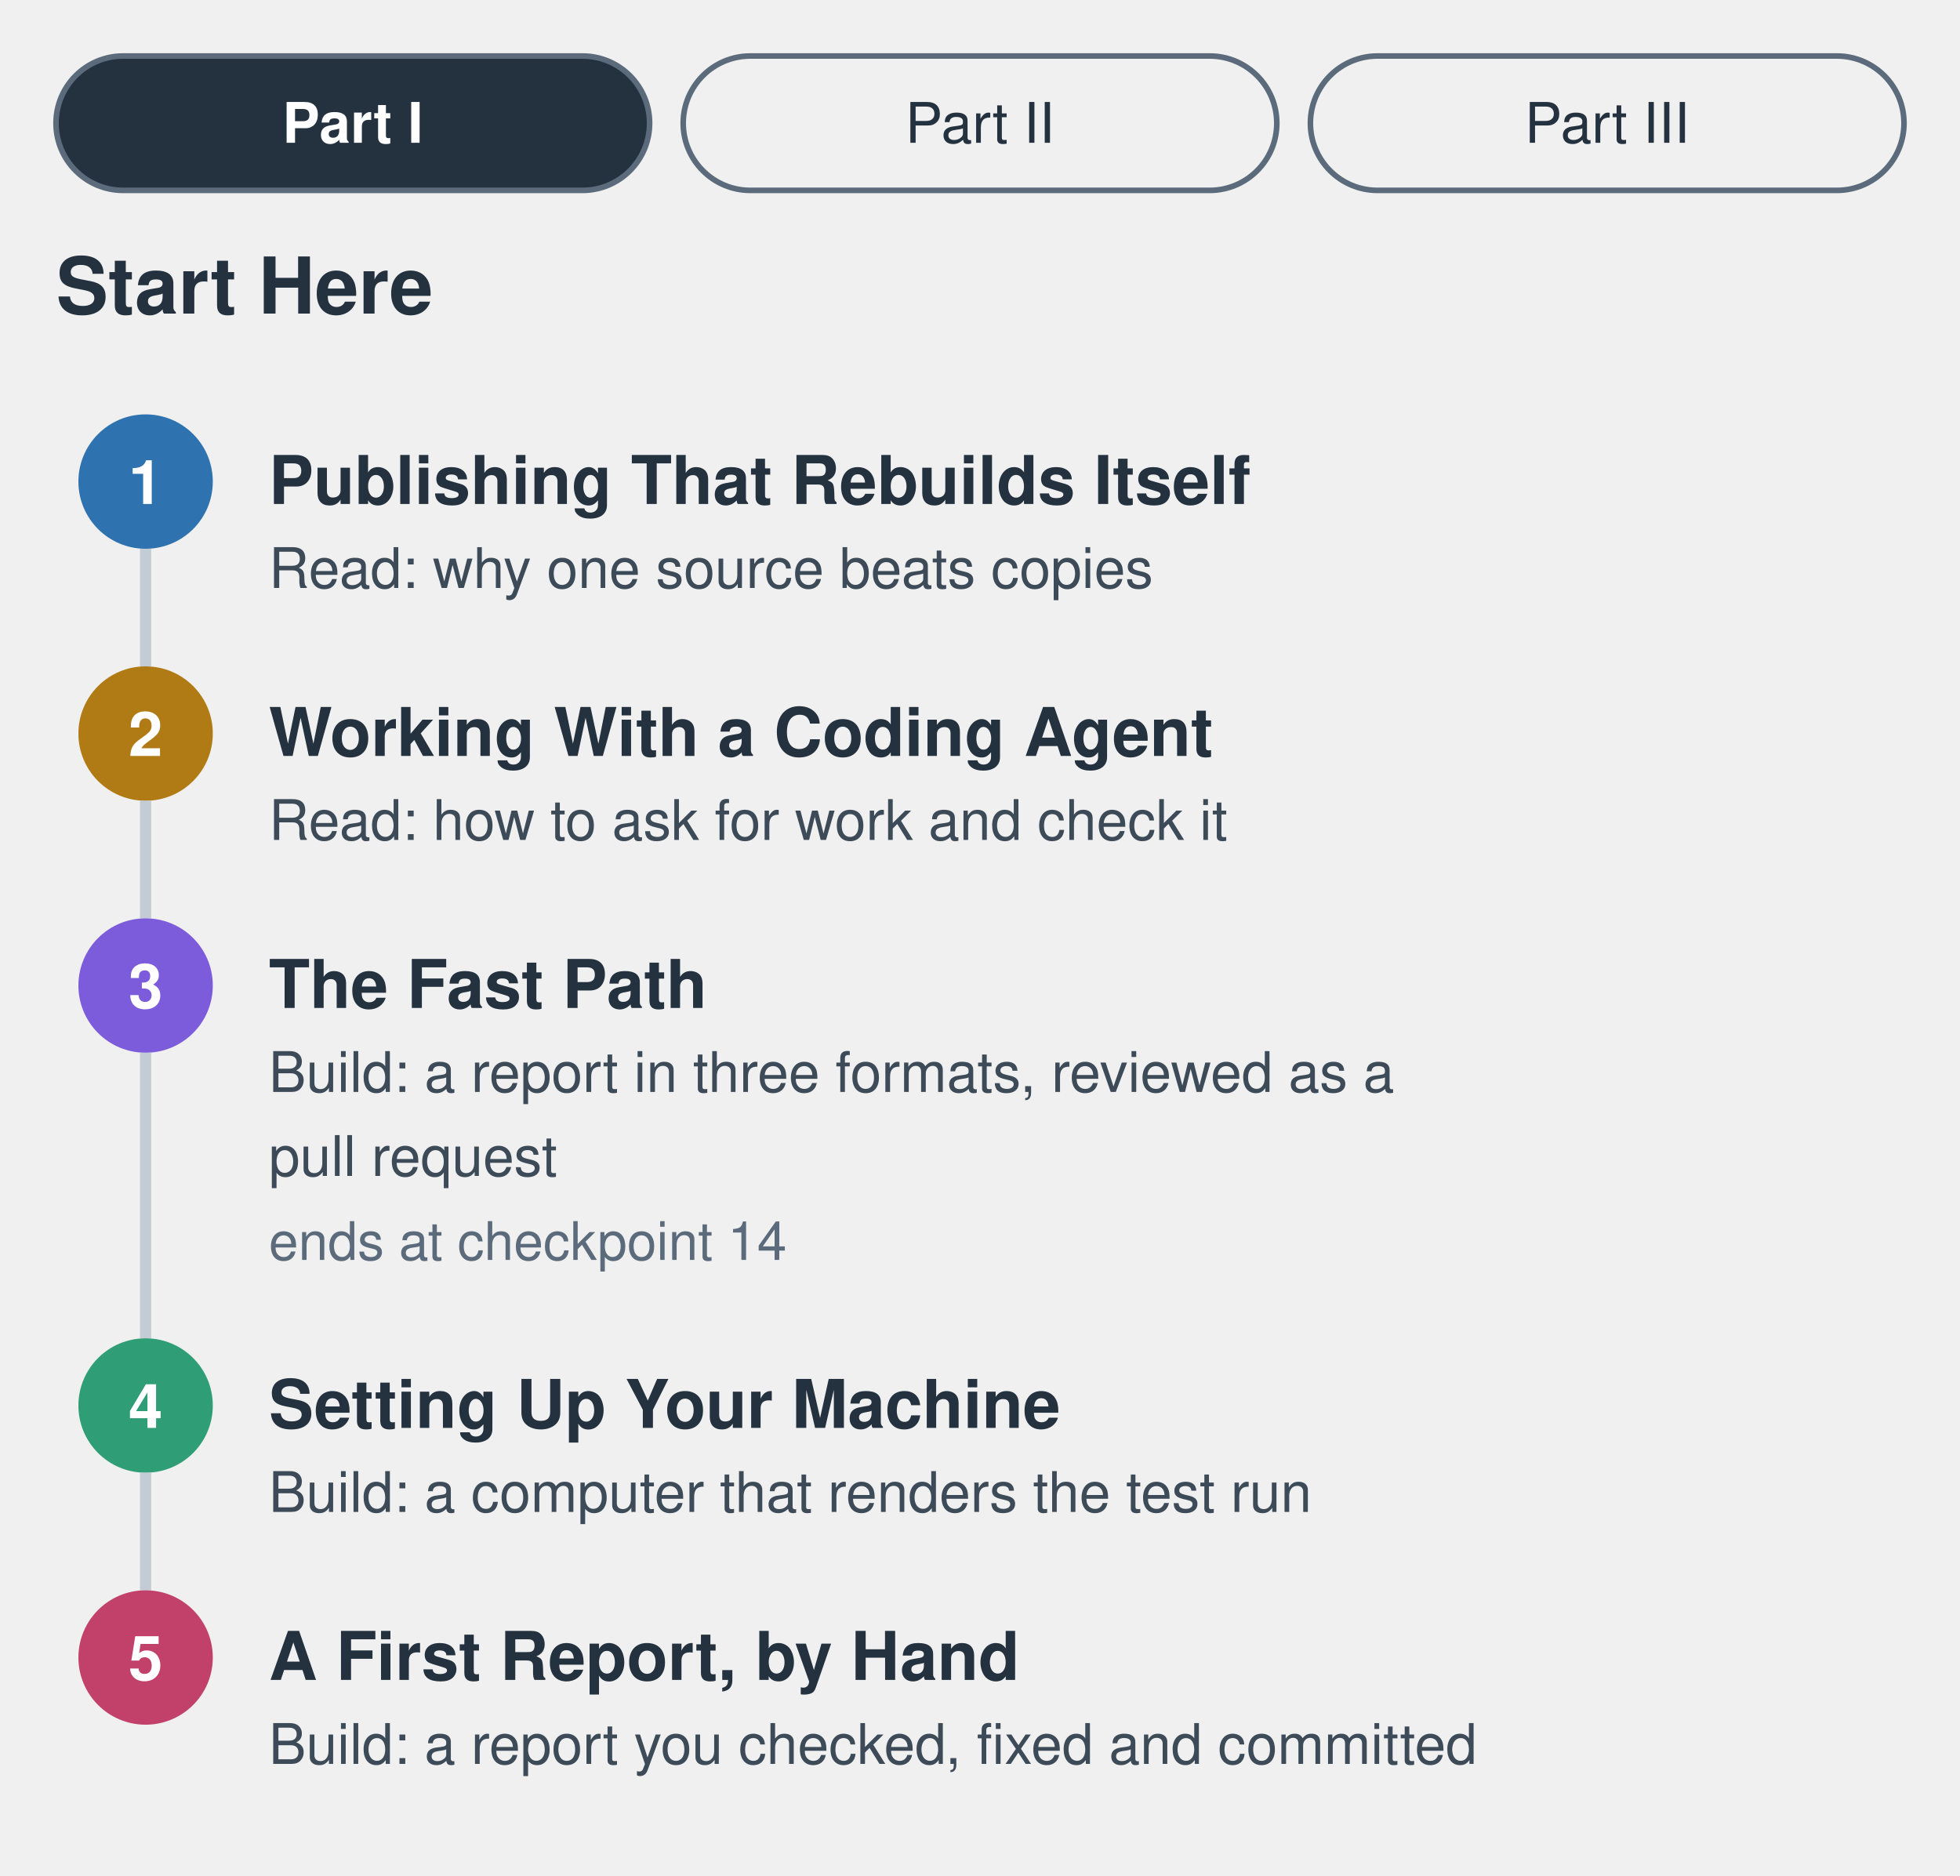
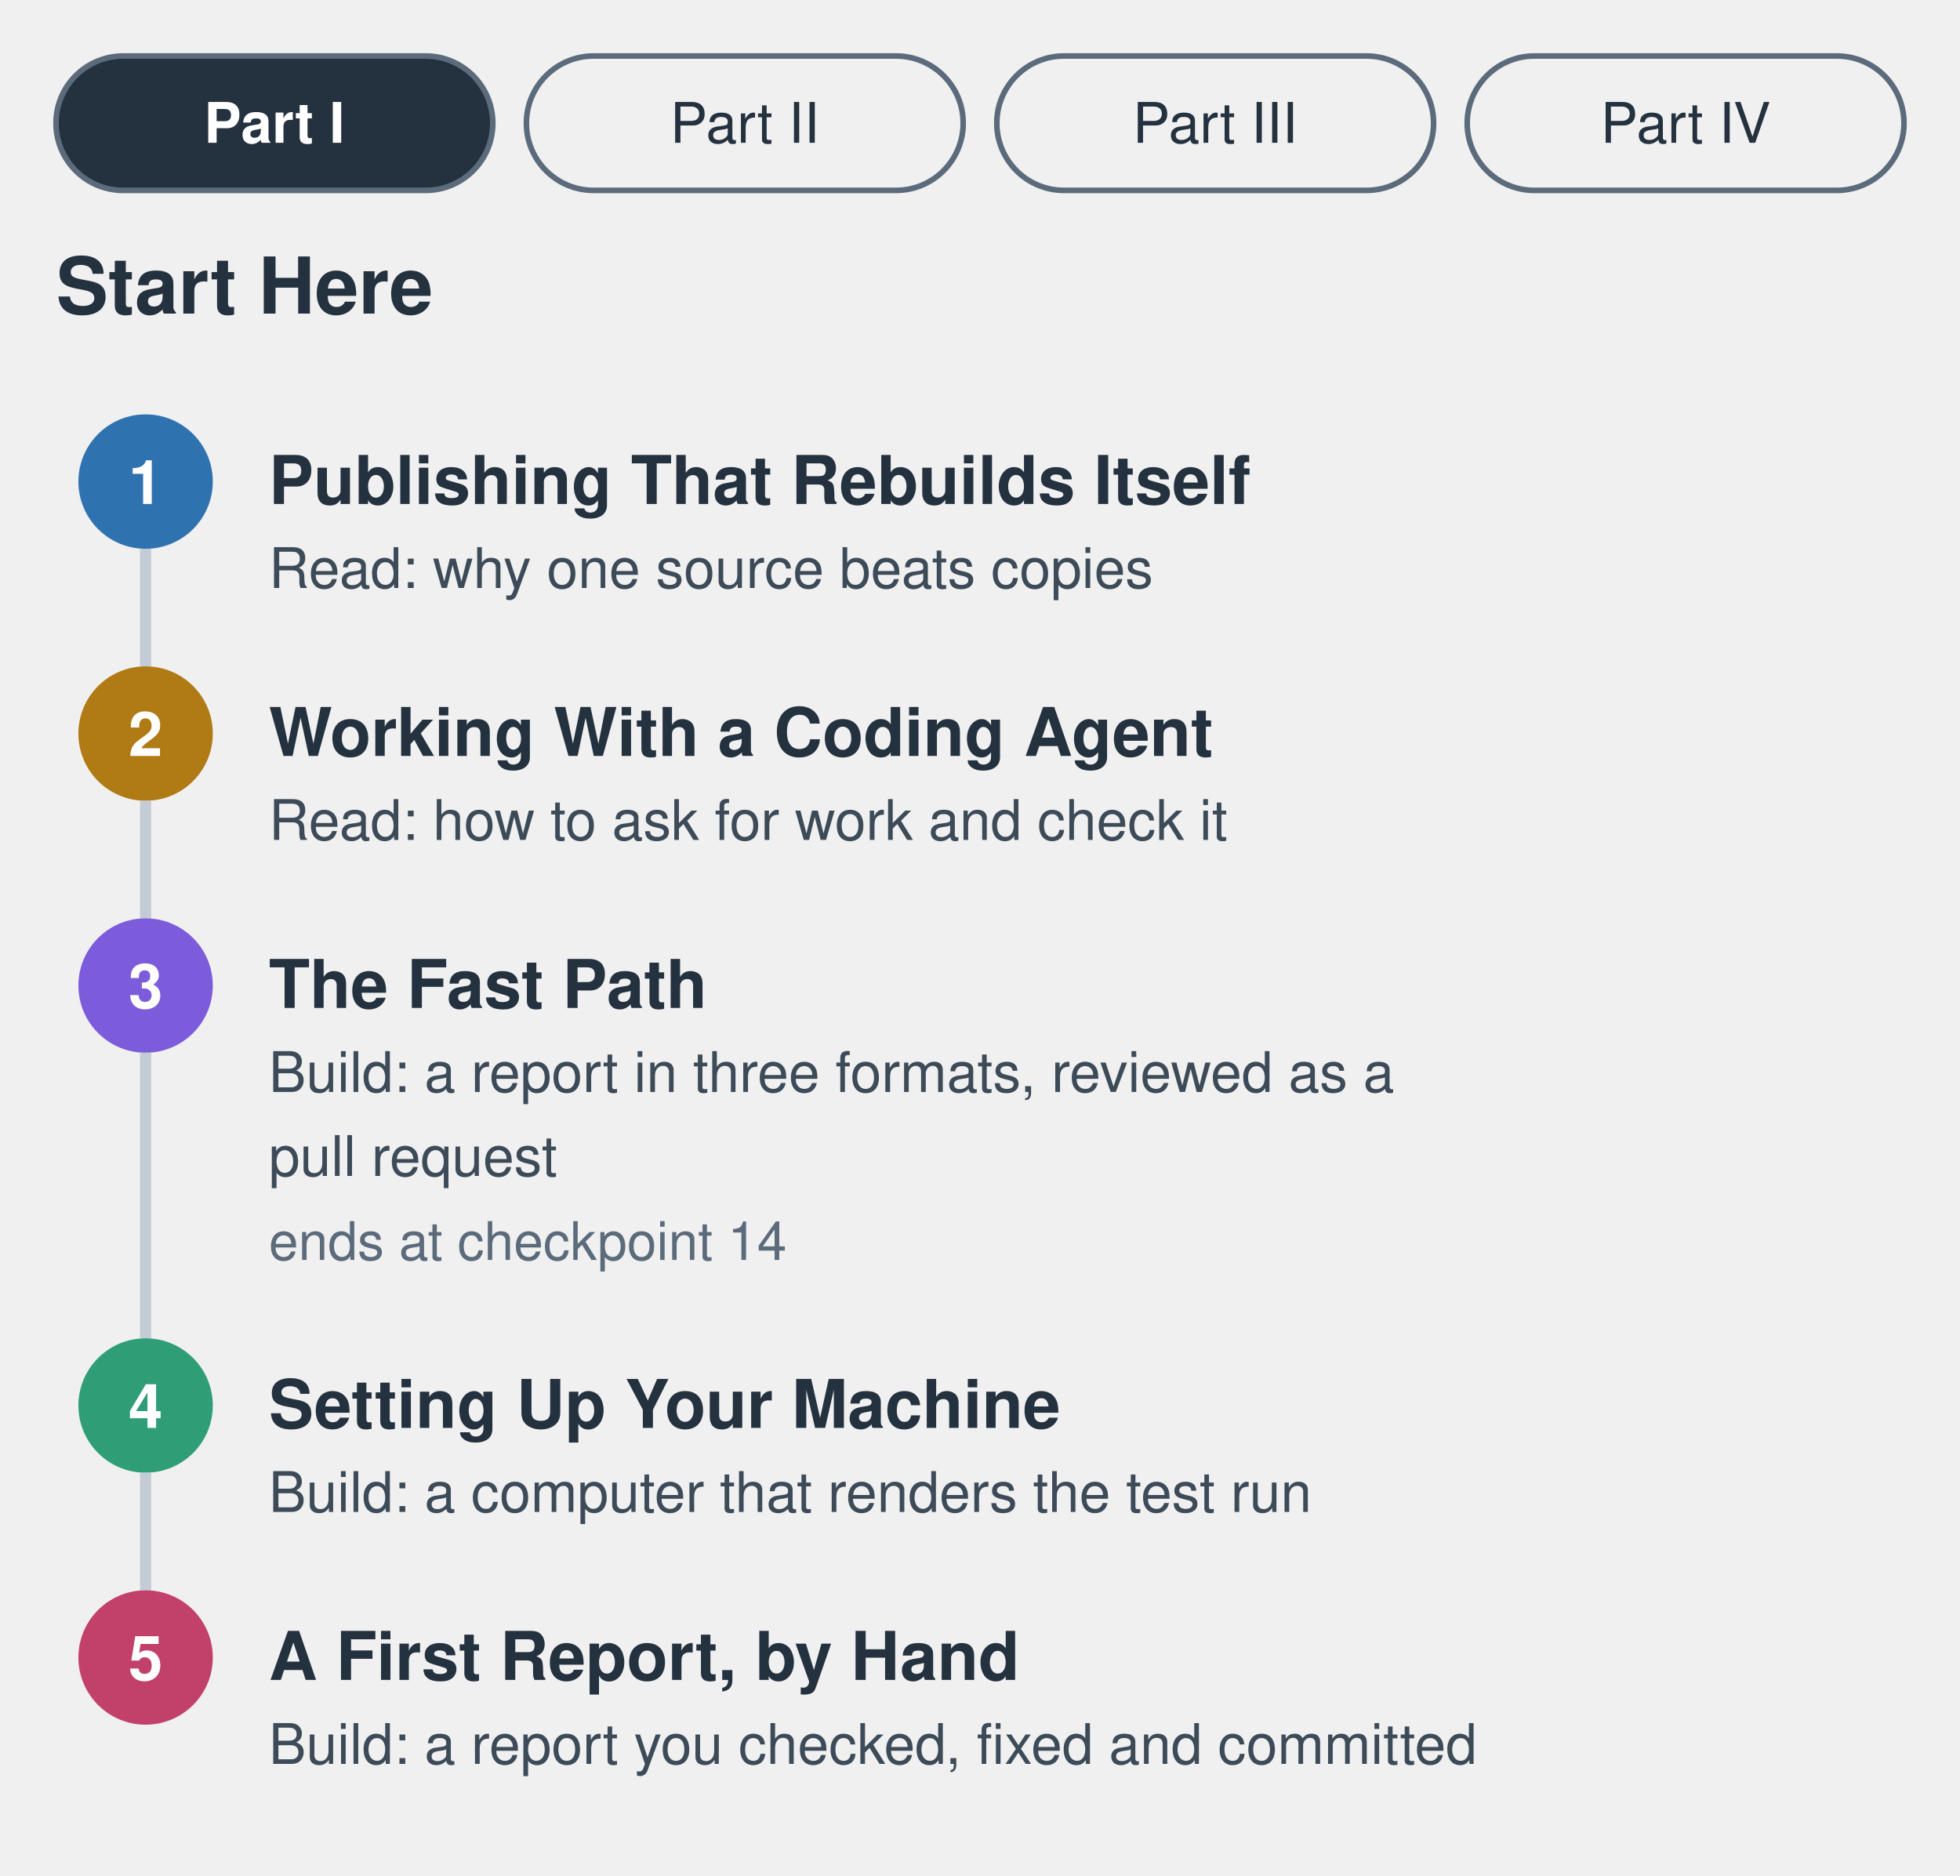
<svg xmlns="http://www.w3.org/2000/svg" viewBox="0 0 700 670" role="img" aria-labelledby="t d">
  <style>
  text { font-family: "Avenir Next", "Helvetica Neue", Helvetica, Arial, sans-serif; fill: #24313f; }
  .h { font-size: 28px; font-weight: 700; }
  .t { font-size: 24px; font-weight: 600; }
  .s { font-size: 20px; }
  .g { font-size: 20px; fill: #3d4b59; }
  .n { font-size: 19px; fill: #5b6b7b; }
  .num { font-size: 22px; font-weight: 700; fill: #ffffff; }
  .on { fill: #ffffff; font-weight: 700; }
</style>
-   <rect x="20" y="20" width="212" height="48" rx="24" fill="#24313f" stroke="#5b6b7b" stroke-width="2" />
-   <text x="126" y="51" text-anchor="middle" class="s on">Part I</text>
-   <rect x="244" y="20" width="212" height="48" rx="24" fill="none" stroke="#5b6b7b" stroke-width="2" />
-   <text x="350" y="51" text-anchor="middle" class="s">Part II</text>
-   <rect x="468" y="20" width="212" height="48" rx="24" fill="none" stroke="#5b6b7b" stroke-width="2" />
-   <text x="574" y="51" text-anchor="middle" class="s">Part III</text>
+   <rect x="20" y="20" width="156" height="48" rx="24" fill="#24313f" stroke="#5b6b7b" stroke-width="2" />
+   <text x="98" y="51" text-anchor="middle" class="s on">Part I</text>
+   <rect x="188" y="20" width="156" height="48" rx="24" fill="none" stroke="#5b6b7b" stroke-width="2" />
+   <text x="266" y="51" text-anchor="middle" class="s">Part II</text>
+   <rect x="356" y="20" width="156" height="48" rx="24" fill="none" stroke="#5b6b7b" stroke-width="2" />
+   <text x="434" y="51" text-anchor="middle" class="s">Part III</text>
+   <rect x="524" y="20" width="156" height="48" rx="24" fill="none" stroke="#5b6b7b" stroke-width="2" />
+   <text x="602" y="51" text-anchor="middle" class="s">Part IV</text>
  <text x="20" y="112" class="h">Start Here</text>
  <circle cx="52" cy="172" r="24" fill="#2f72b0" />
  <text x="52" y="180" text-anchor="middle" class="num">1</text>
  <text x="96" y="180" class="t">Publishing That Rebuilds Itself</text>
  <text x="96" y="210" class="g">Read: why one source beats copies</text>
  <line x1="52" y1="196" x2="52" y2="238" stroke="#c3ccd5" stroke-width="4" />
  <circle cx="52" cy="262" r="24" fill="#b07a14" />
  <text x="52" y="270" text-anchor="middle" class="num">2</text>
  <text x="96" y="270" class="t">Working With a Coding Agent</text>
  <text x="96" y="300" class="g">Read: how to ask for work and check it</text>
  <line x1="52" y1="286" x2="52" y2="328" stroke="#c3ccd5" stroke-width="4" />
  <circle cx="52" cy="352" r="24" fill="#7c5cdb" />
  <text x="52" y="360" text-anchor="middle" class="num">3</text>
  <text x="96" y="360" class="t">The Fast Path</text>
  <text x="96" y="390" class="g">Build: a report in three formats, reviewed as a</text>
  <text x="96" y="420" class="g">pull request</text>
  <text x="96" y="450" class="n">ends at checkpoint 14</text>
  <line x1="52" y1="376" x2="52" y2="478" stroke="#c3ccd5" stroke-width="4" />
  <circle cx="52" cy="502" r="24" fill="#2f9e77" />
  <text x="52" y="510" text-anchor="middle" class="num">4</text>
  <text x="96" y="510" class="t">Setting Up Your Machine</text>
  <text x="96" y="540" class="g">Build: a computer that renders the test run</text>
  <line x1="52" y1="526" x2="52" y2="568" stroke="#c3ccd5" stroke-width="4" />
  <circle cx="52" cy="592" r="24" fill="#c2416b" />
  <text x="52" y="600" text-anchor="middle" class="num">5</text>
  <text x="96" y="600" class="t">A First Report, by Hand</text>
  <text x="96" y="630" class="g">Build: a report you checked, fixed and committed</text>
</svg>
